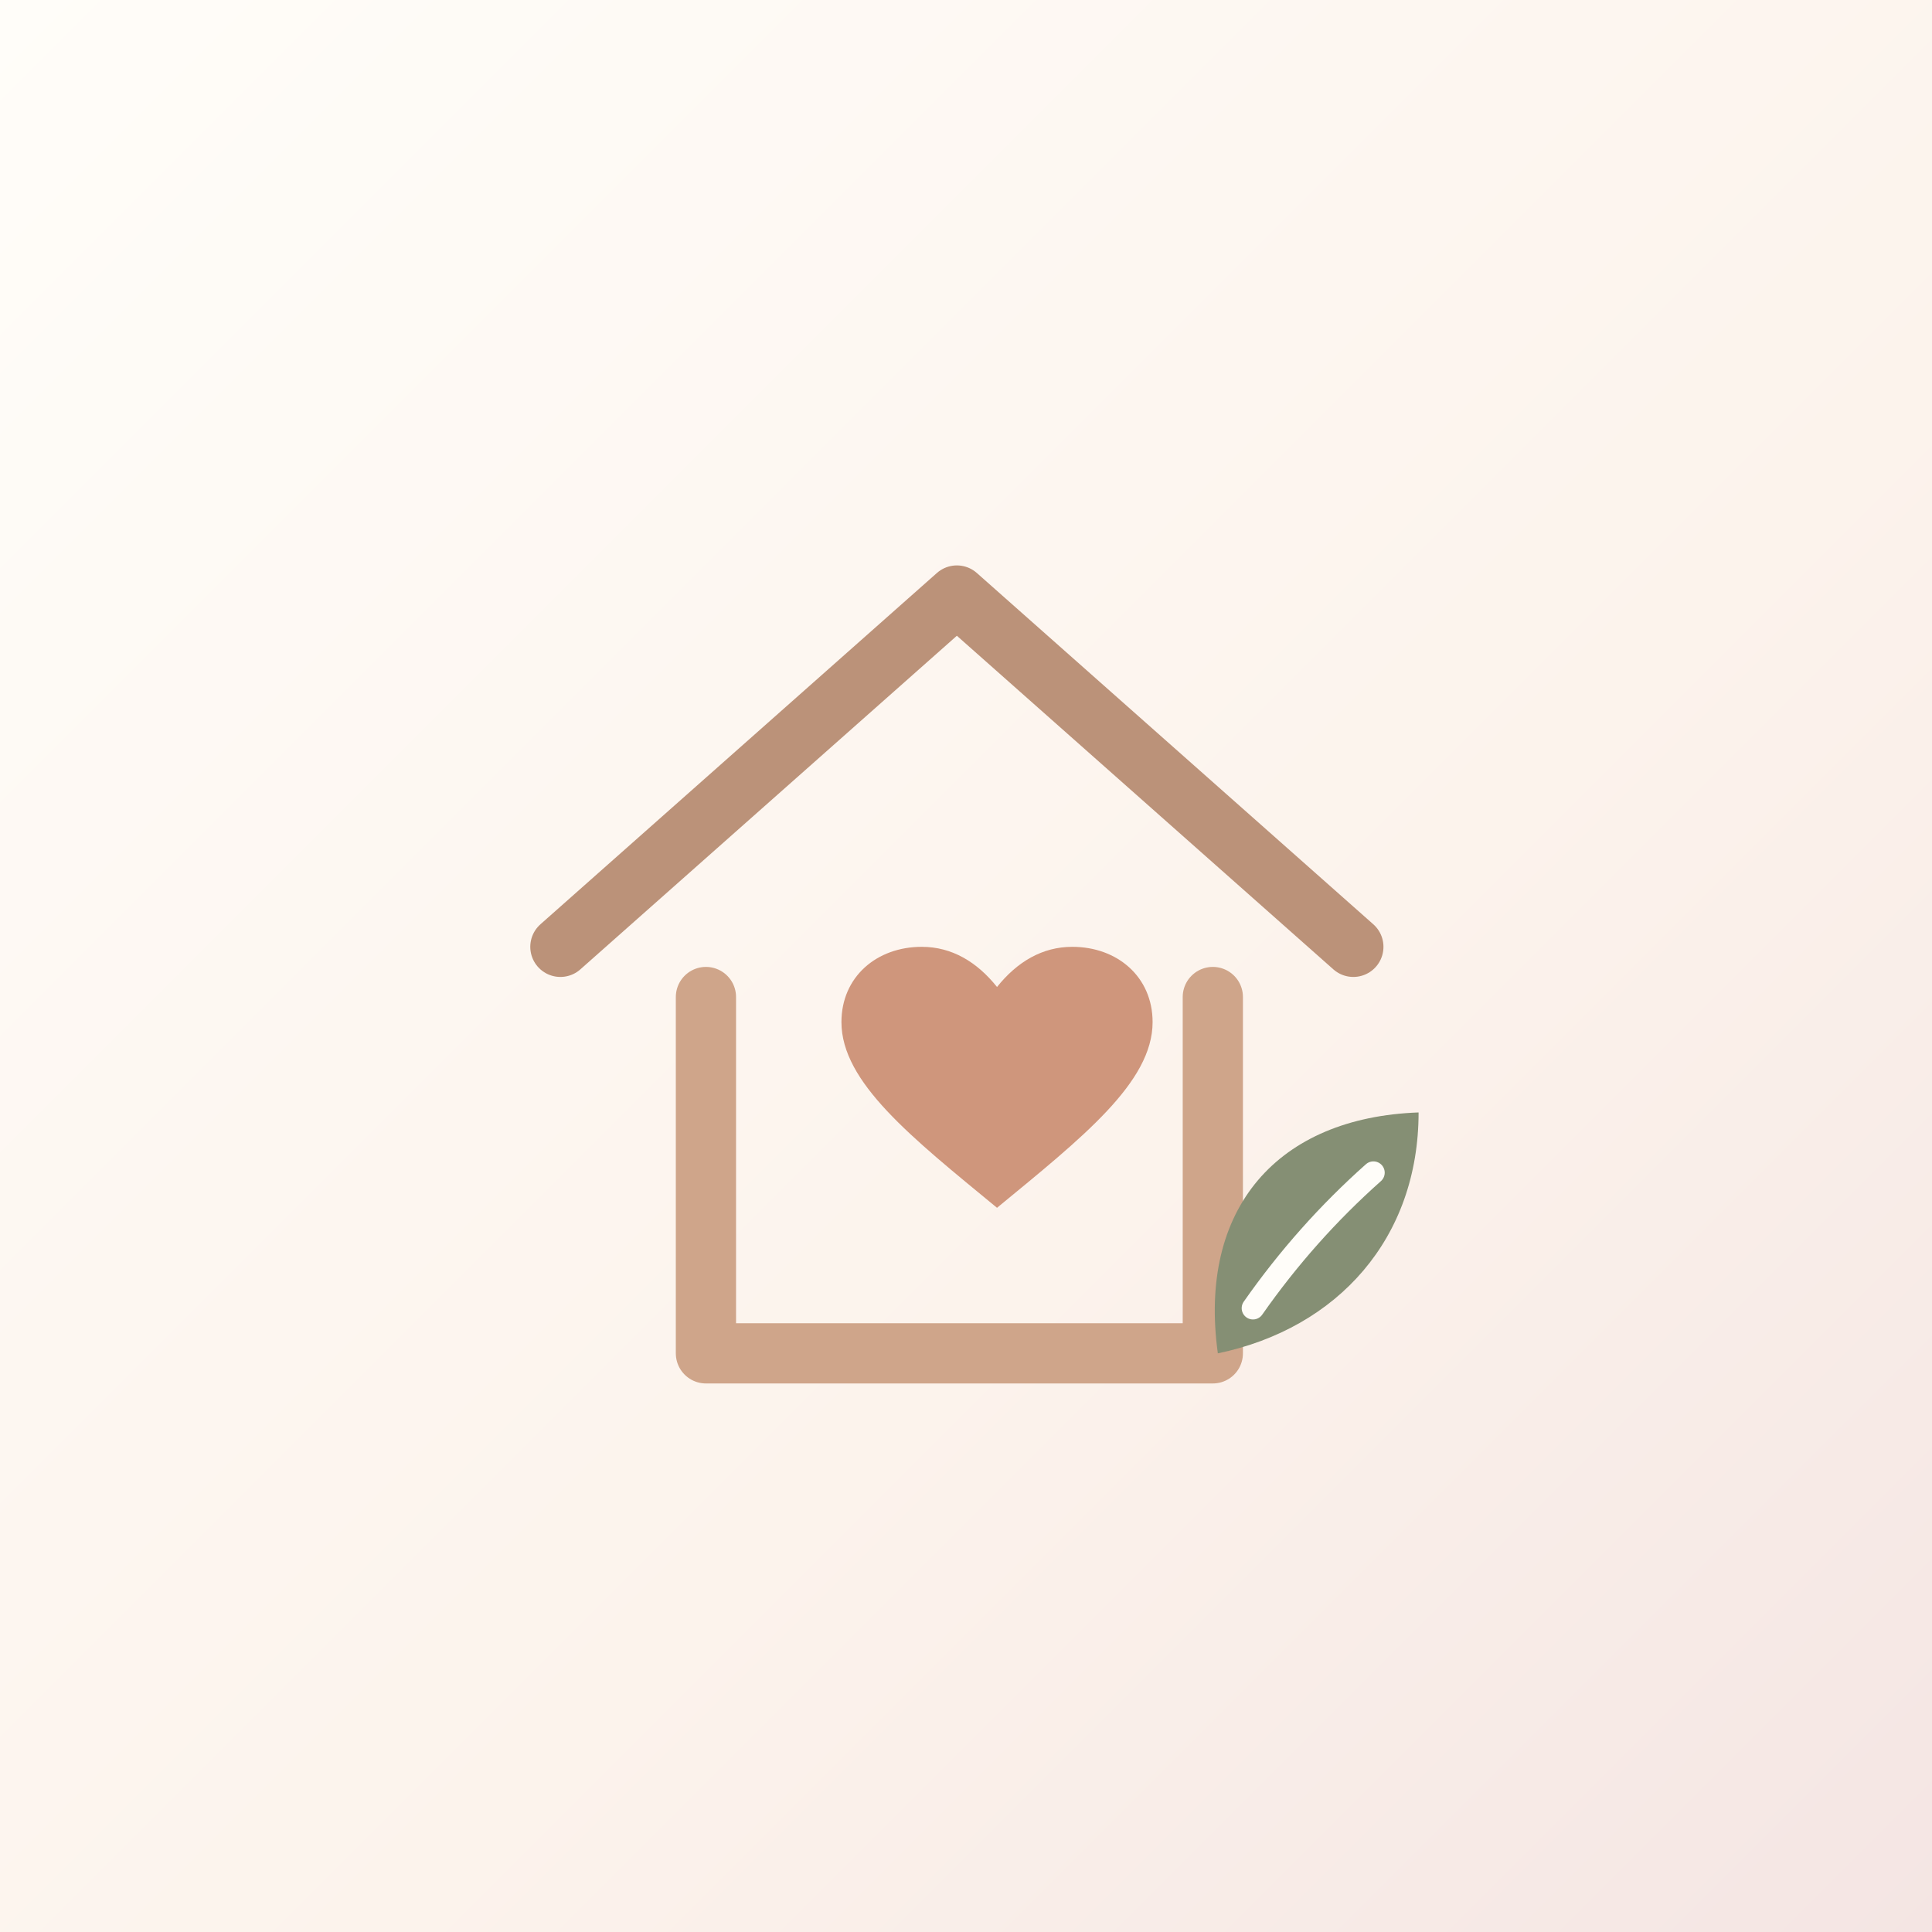
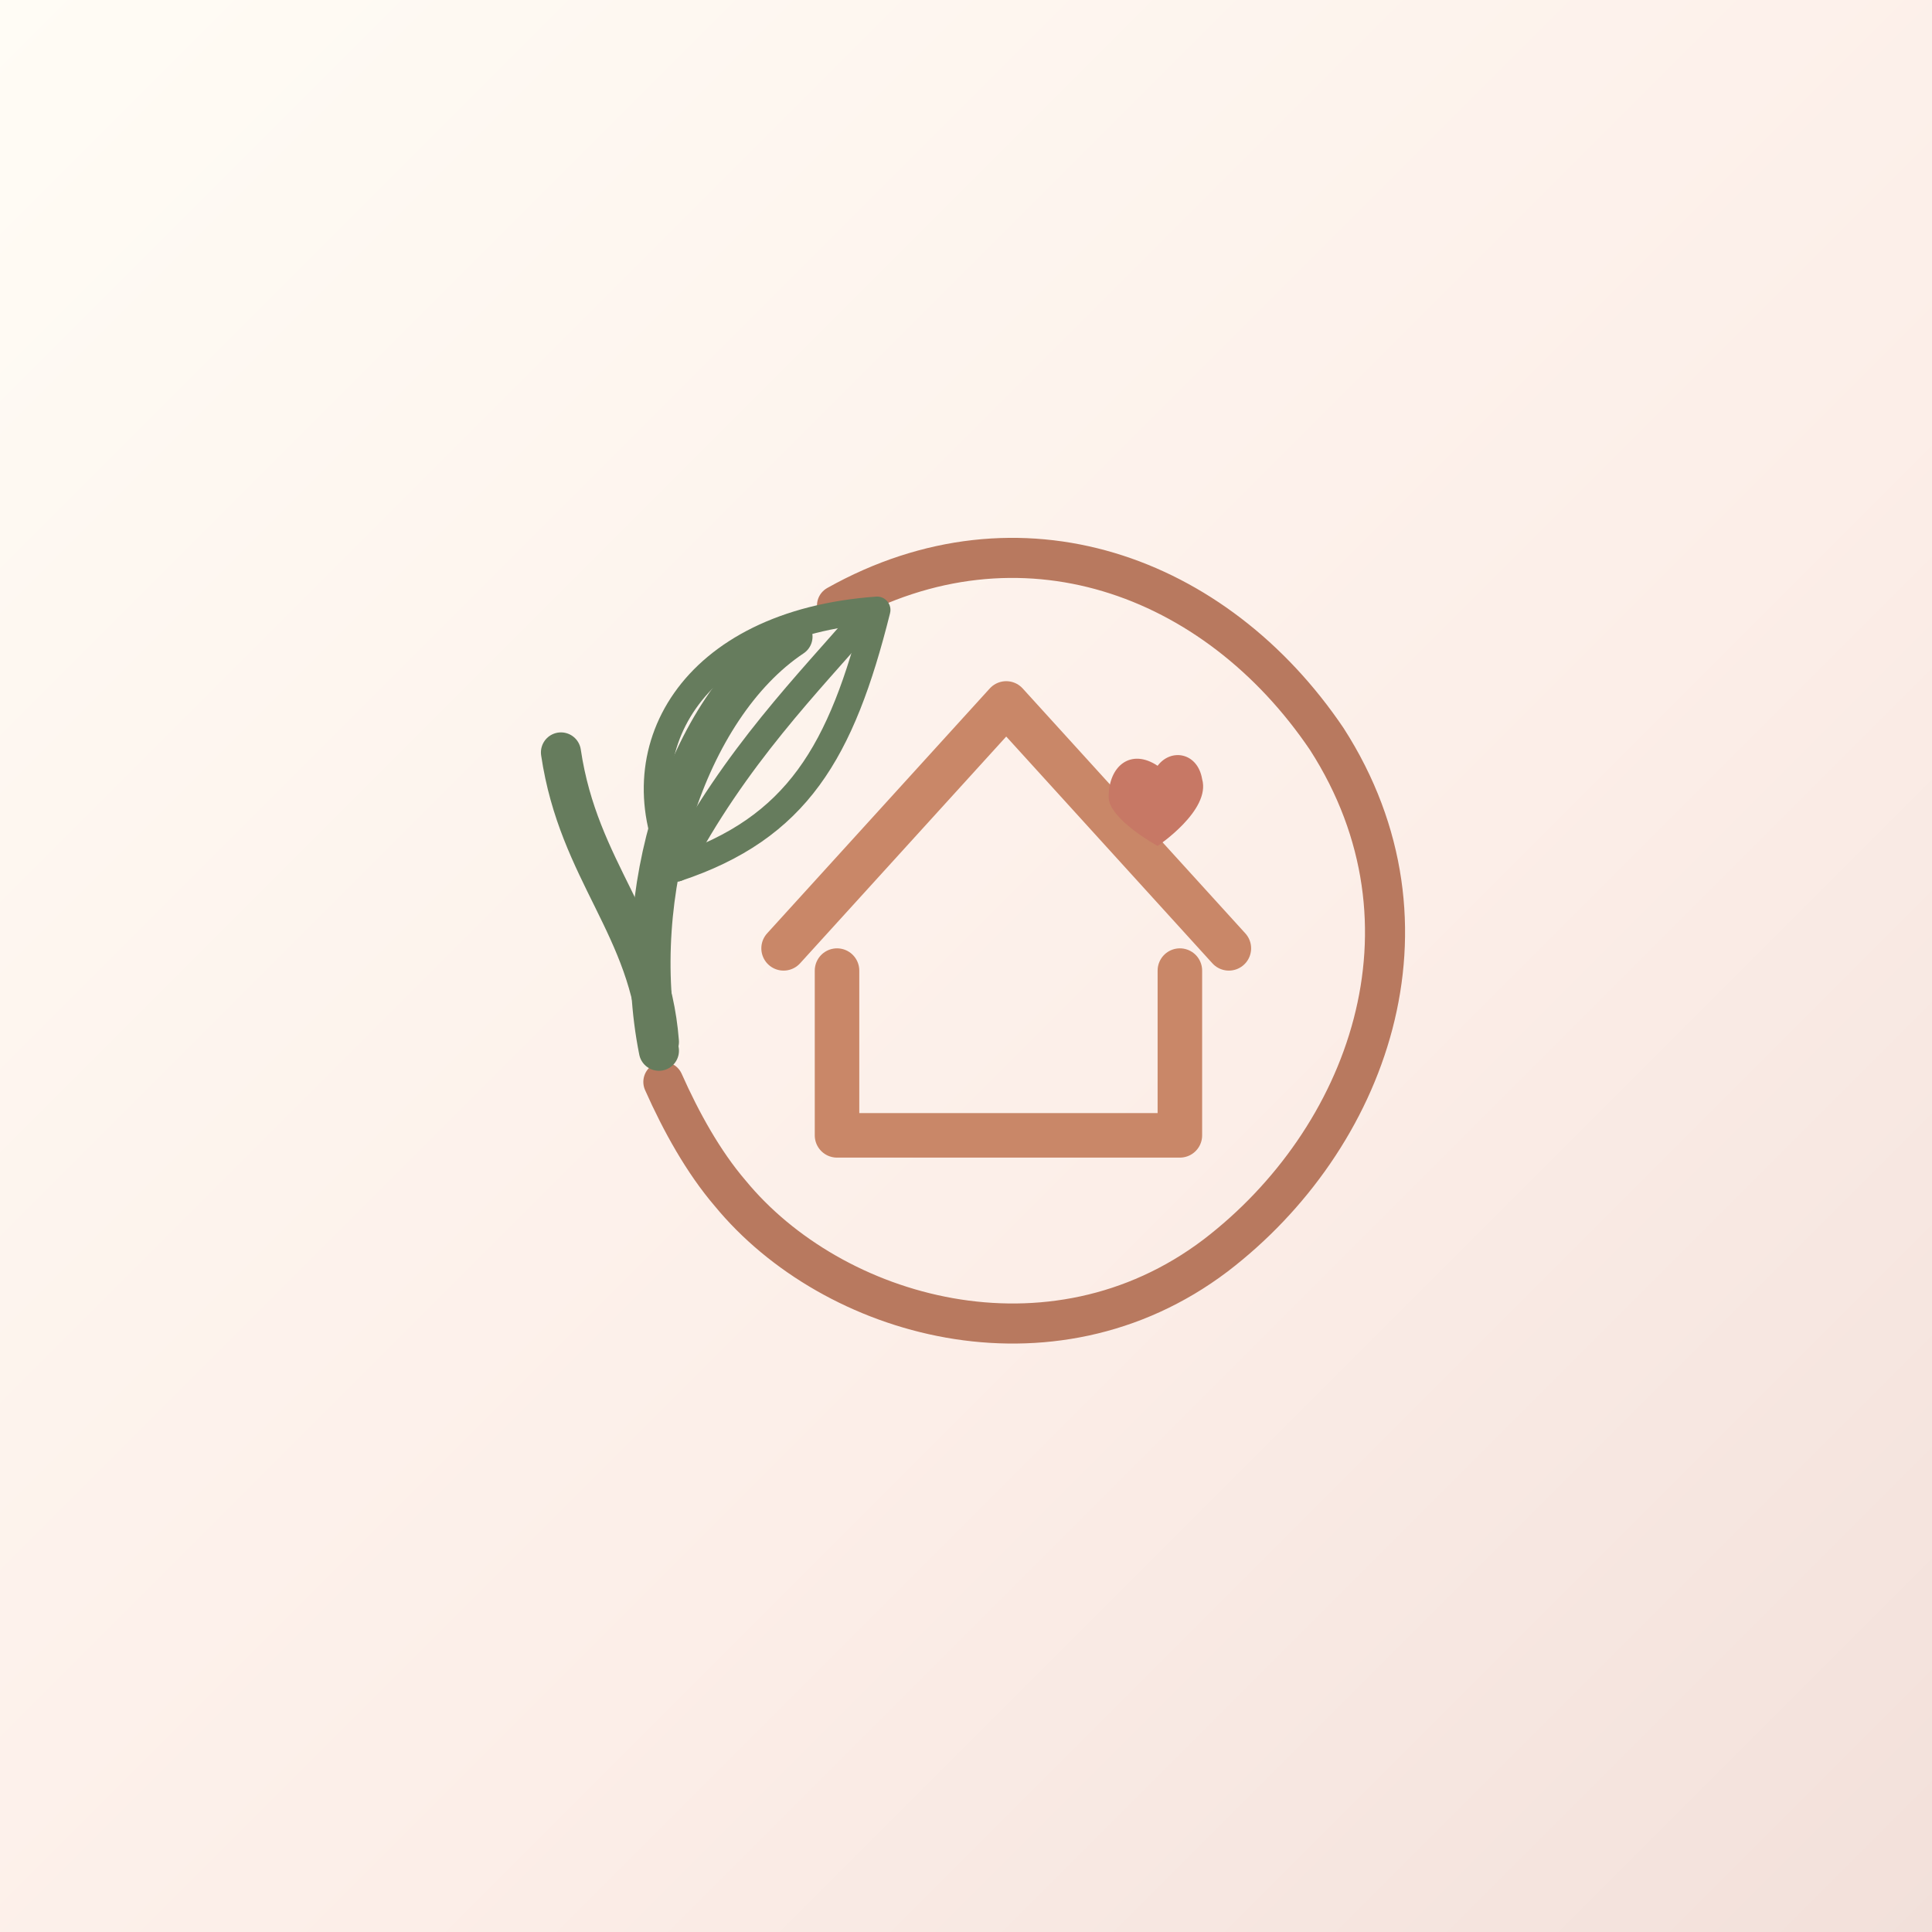
<svg xmlns="http://www.w3.org/2000/svg" viewBox="0 0 512 512">
  <defs>
-     <linearGradient id="iconBg" x1="0" y1="0" x2="1" y2="1">
-       <stop offset="0" stop-color="#fffdf9" />
-       <stop offset=".6" stop-color="#fcf3ec" />
-       <stop offset="1" stop-color="#f4e5e3" />
+     <linearGradient id="soft" x1="0" y1="0" x2="1" y2="1">
+       <stop stop-color="#FFFCF5" />
+       <stop offset=".60" stop-color="#FCEEE8" />
+       <stop offset="1" stop-color="#F2E0DA" />
    </linearGradient>
  </defs>
-   <rect width="512" height="512" fill="url(#iconBg)" />
-   <g transform="translate(86 86) scale(1.33)">
-     <g fill="none" stroke-linecap="round" stroke-linejoin="round">
-       <path d="M47 124 126 54 205 124" stroke="#bb9279" stroke-width="12" />
-       <path d="M76 134 V205 H177 V134" stroke="#cfa58a" stroke-width="12" />
+   <rect width="512" height="512" fill="url(#soft)" />
+   <g transform="translate(105 105) scale(1.18)">
+     <g fill="none" stroke="#B8795F" stroke-width="9" stroke-linecap="round" stroke-linejoin="round">
+       <path d="M99 47 C140 24 184 40 209 77 C236 119 218 167 184 193 C147 221 98 207 75 179 C69 172 64 163 60 154" />
    </g>
-     <path d="M103 139 C103 130 110 124 119 124 C125 124 130 127 134 132 C138 127 143 124 149 124 C158 124 165 130 165 139 C165 151 151 162 134 176 C117 162 103 151 103 139Z" fill="#cf967c" />
-     <path d="M178 205 C174 176 190 158 218 157 C218 182 202 200 178 205Z" fill="#858f74" />
-     <path d="M185 196 C192 186 200 177 209 169" fill="none" stroke="#fffdf9" stroke-width="4.5" stroke-linecap="round" />
+     <g fill="none" stroke="#C98768" stroke-width="10" stroke-linecap="round" stroke-linejoin="round">
+       <path d="M87 124 L137 69 L187 124" />
+       <path d="M99 129 V166 H176 V129" />
+     </g>
+     <g fill="#C77865">
+       <path d="M160 90 C160 83 165 79 171 83 C174 79 180 80 181 86 C183 93 171 101 171 101 C171 101 160 95 160 90 Z" />
+     </g>
+     <g fill="none" stroke="#667C5D" stroke-linecap="round" stroke-linejoin="round">
+       <g stroke-width="9">
+         <path d="M59 147 C52 112 65 70 89 54" />
+         <path d="M59 145 C57 119 41 107 37 80" />
+       </g>
+       <g stroke-width="6">
+         <path d="M63 106 C50 80 66 51 108 48 C100 80 90 97 63 106 Z" />
+         <path d="M63 106 C76 81 93 64 105 50" />
+       </g>
+     </g>
  </g>
</svg>
